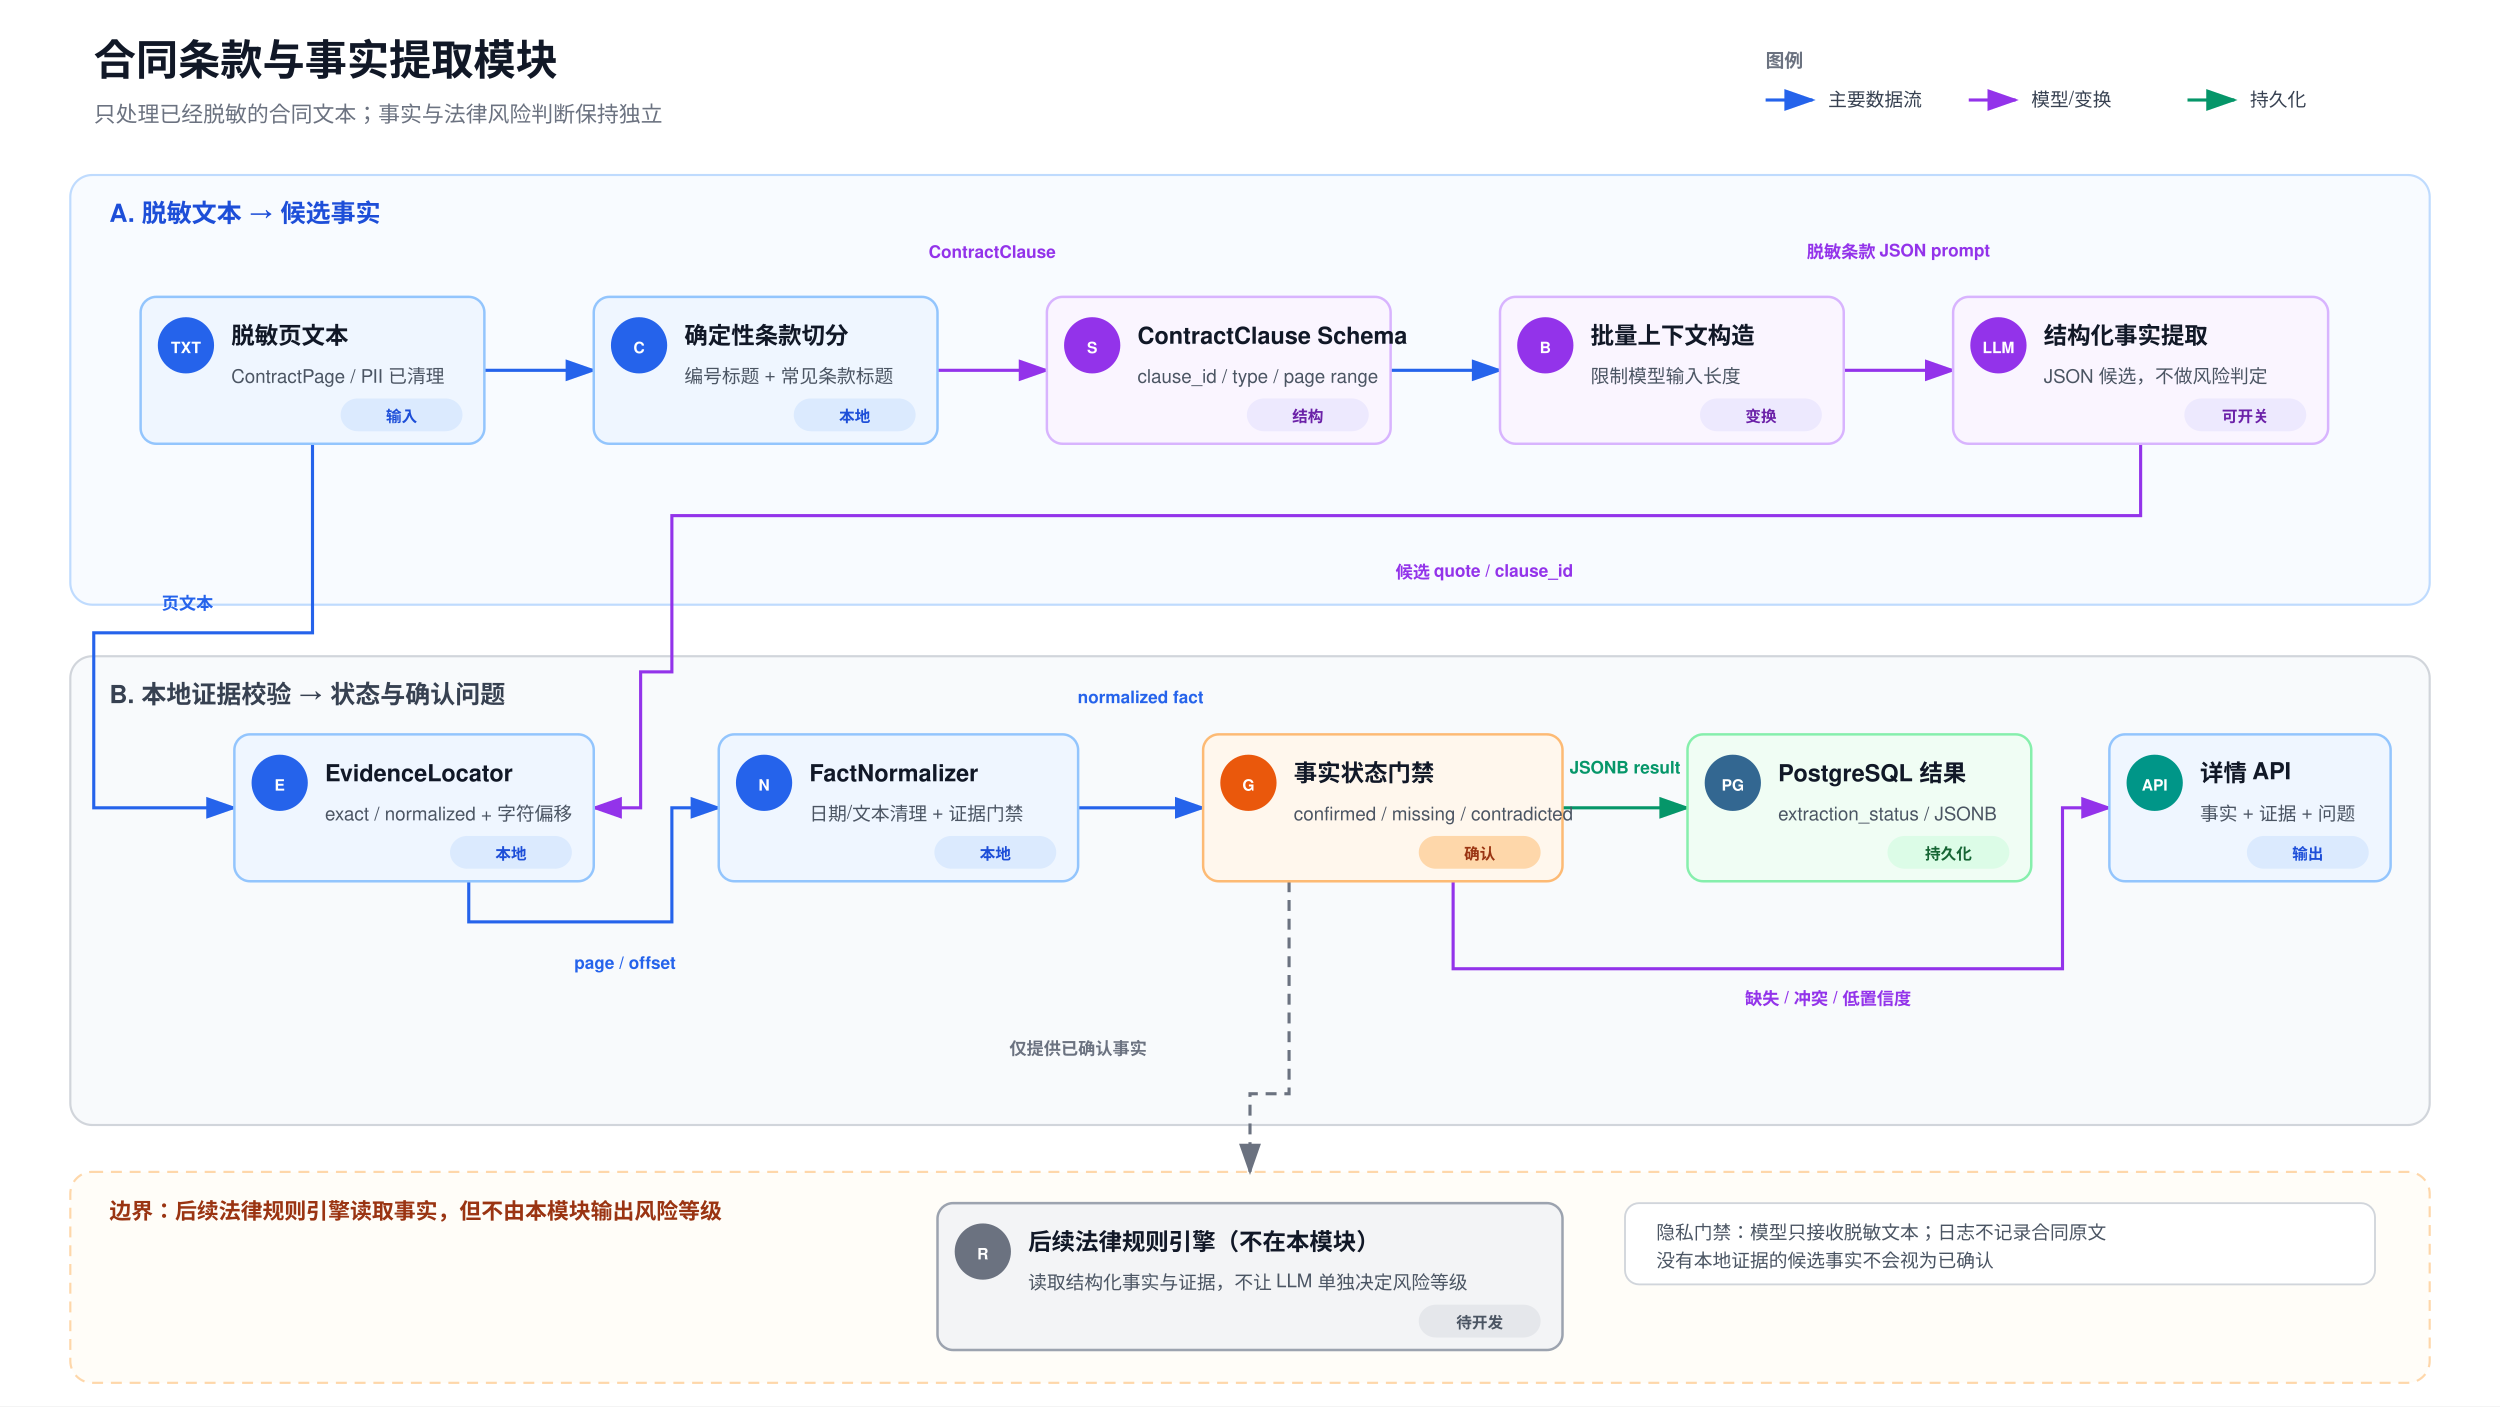
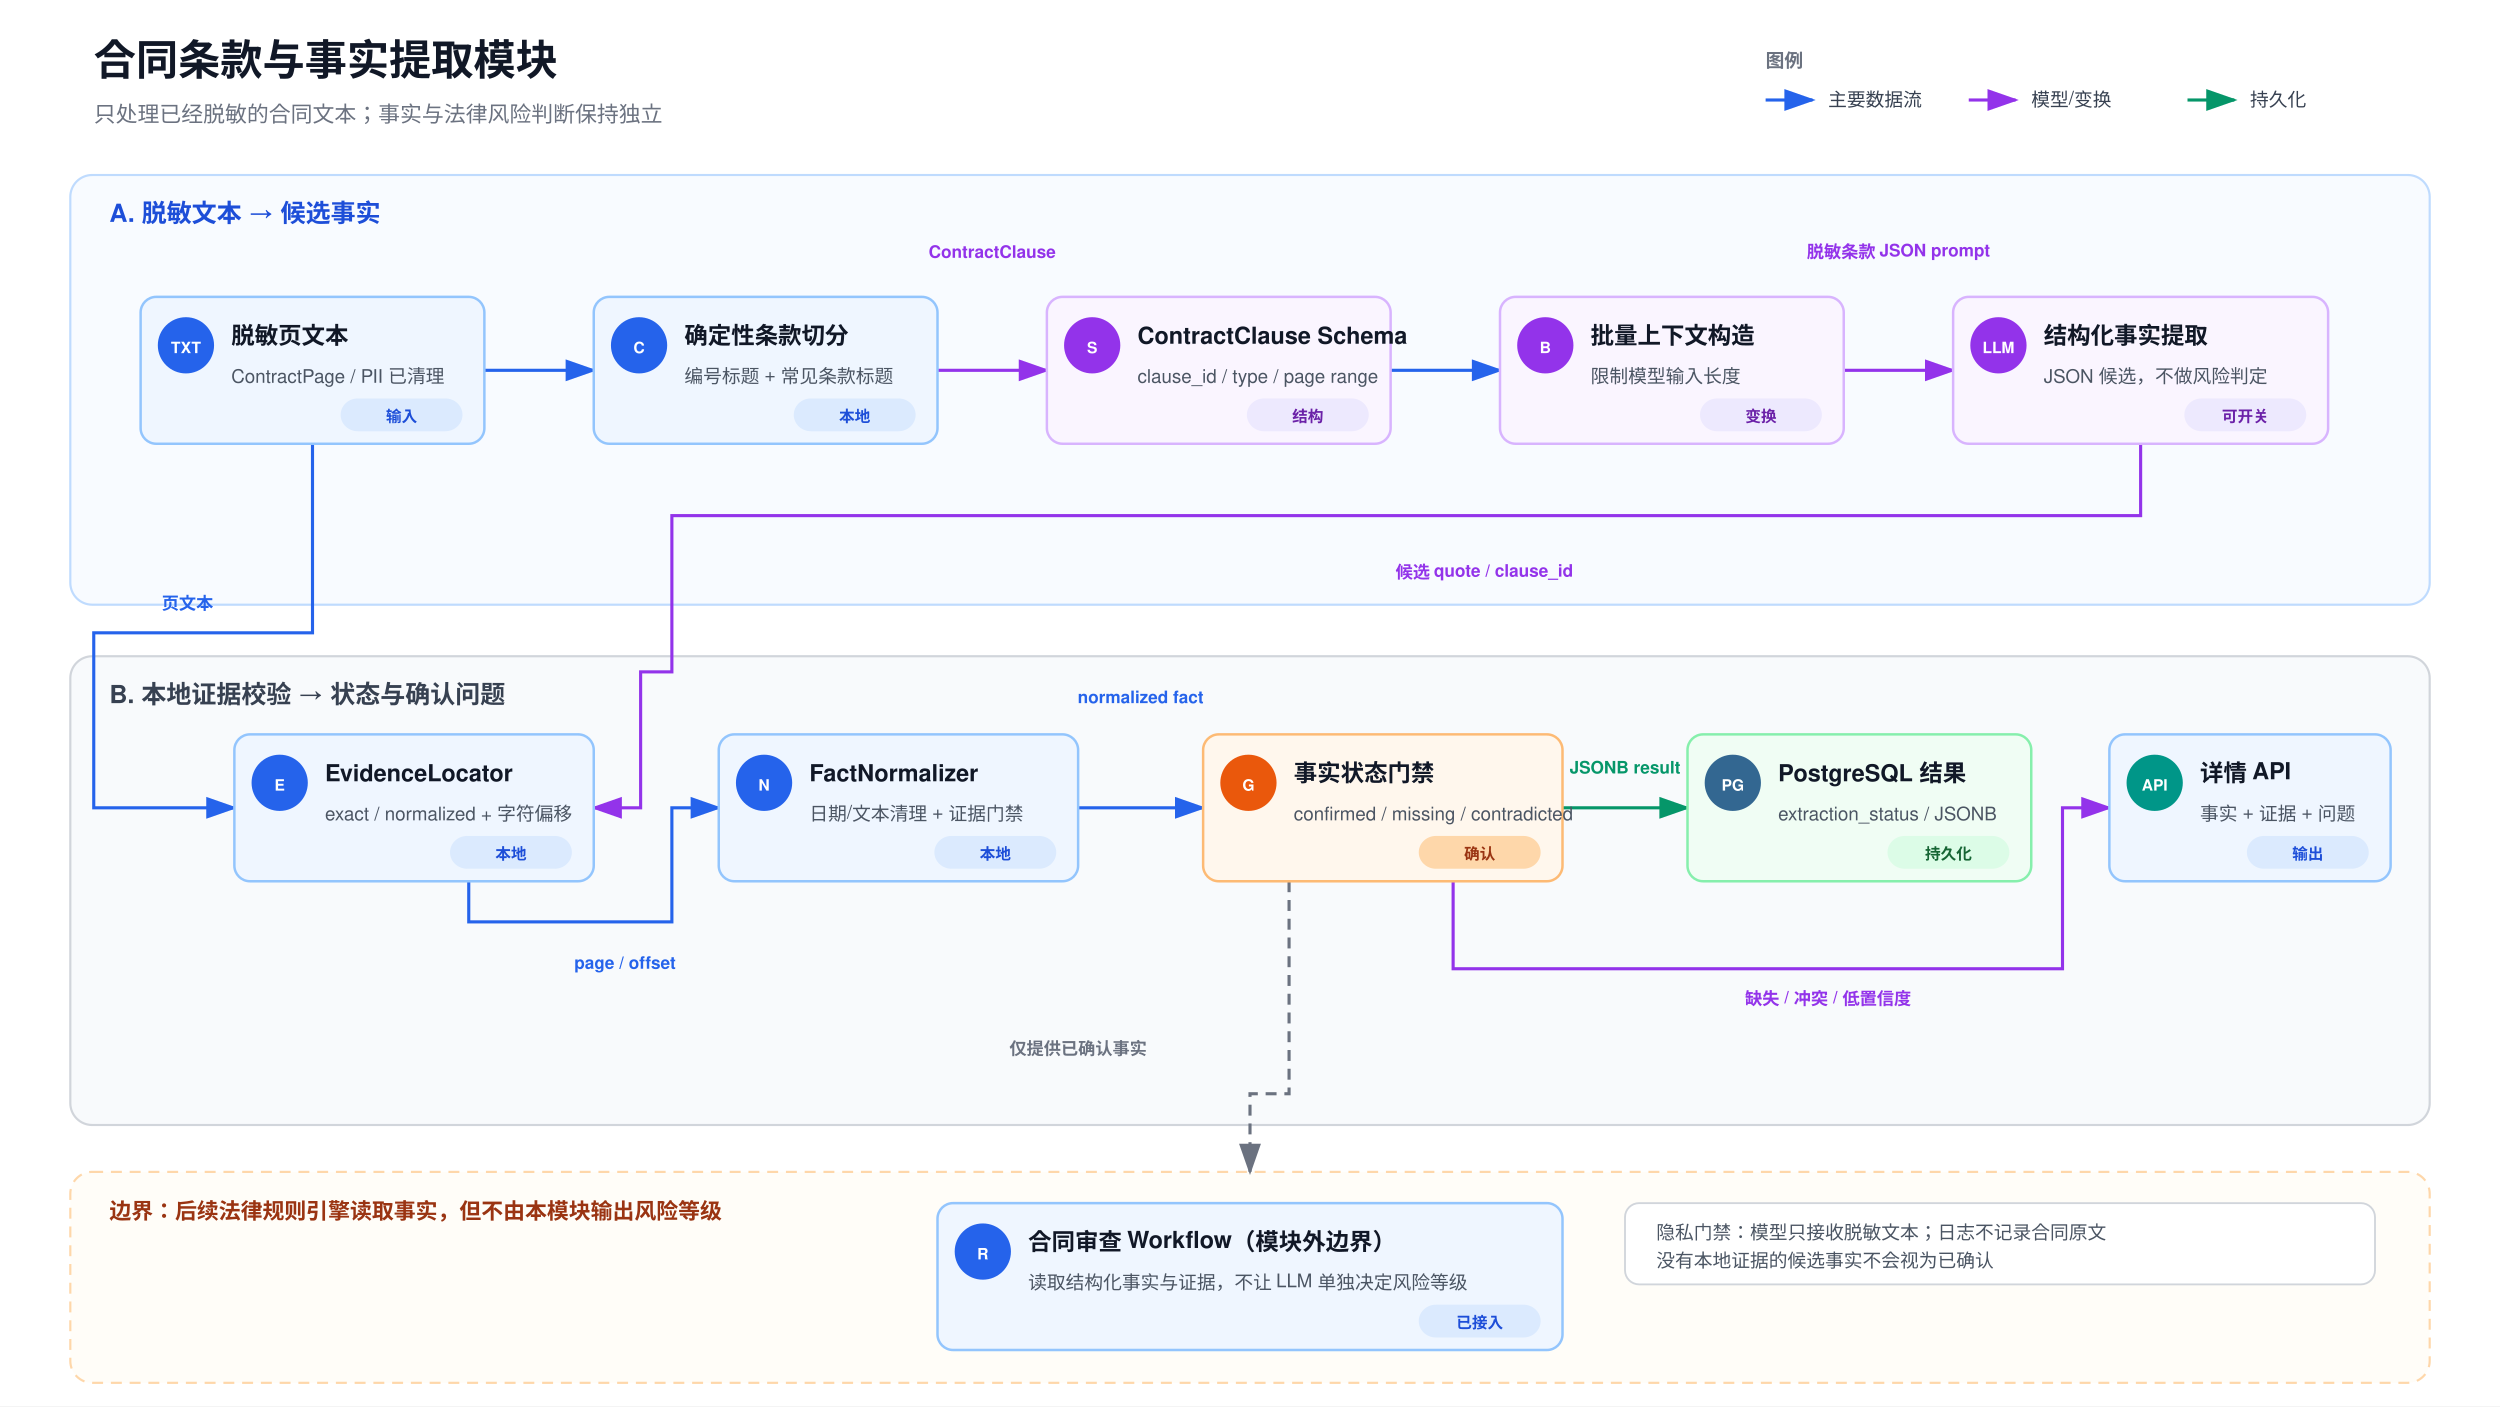
<svg xmlns="http://www.w3.org/2000/svg" width="1600" height="900" viewBox="0 0 1600 900" role="img" aria-labelledby="title desc" data-generator="fireworks-tech-graph" data-schema-version="1" data-style-id="1" data-visual-theme="flat-icon" data-diagram-type="data-flow" data-semantic-profile="generic" data-quality-profile="standard" data-min-node-gap="40" data-min-container-gutter="20" data-min-label-clearance="4" data-min-segment-length="16">
  <style>text{font-family:'Helvetica Neue',Helvetica,Arial,'PingFang SC','Microsoft YaHei','Microsoft JhengHei','SimHei',sans-serif;}</style>
  <defs>
    <marker id="arrow-blue" markerWidth="10" markerHeight="7" refX="9" refY="3.5" orient="auto">
      <polygon points="0 0, 10 3.5, 0 7" fill="#2563eb" />
    </marker>
    <marker id="arrow-purple" markerWidth="10" markerHeight="7" refX="9" refY="3.5" orient="auto">
      <polygon points="0 0, 10 3.5, 0 7" fill="#9333ea" />
    </marker>
    <marker id="arrow-green" markerWidth="10" markerHeight="7" refX="9" refY="3.5" orient="auto">
      <polygon points="0 0, 10 3.5, 0 7" fill="#059669" />
    </marker>
    <marker id="arrow-gray" markerWidth="10" markerHeight="7" refX="9" refY="3.5" orient="auto">
      <polygon points="0 0, 10 3.5, 0 7" fill="#6b7280" />
    </marker>
  </defs>
  <rect data-graph-role="background" width="1600" height="900" fill="#ffffff" />
  <text data-graph-role="label" x="60" y="48" font-size="27px" fill="#111827" font-weight="600" text-anchor="start">合同条款与事实提取模块</text>
  <text data-graph-role="label" x="60" y="78" font-size="14px" fill="#6b7280" font-weight="400" text-anchor="start">只处理已经脱敏的合同文本；事实与法律风险判断保持独立</text>
  <text data-graph-role="label" x="1130" y="43" font-size="12px" fill="#6b7280" font-weight="600" text-anchor="start">图例</text>
  <line x1="1130" y1="64" x2="1160" y2="64" stroke="#2563eb" stroke-width="2" marker-end="url(#arrow-blue)" />
  <text data-graph-role="label" x="1170" y="68" font-size="12px" fill="#374151" font-weight="400" text-anchor="start">主要数据流</text>
  <line x1="1260" y1="64" x2="1290" y2="64" stroke="#9333ea" stroke-width="2" marker-end="url(#arrow-purple)" />
  <text data-graph-role="label" x="1300" y="68" font-size="12px" fill="#374151" font-weight="400" text-anchor="start">模型/变换</text>
  <line x1="1400" y1="64" x2="1430" y2="64" stroke="#059669" stroke-width="2" marker-end="url(#arrow-green)" />
  <text data-graph-role="label" x="1440" y="68" font-size="12px" fill="#374151" font-weight="400" text-anchor="start">持久化</text>
  <rect data-graph-role="container" x="45" y="112" width="1510" height="275" rx="14" fill="#f8fbff" stroke="#bfdbfe" stroke-width="1.4" />
  <rect data-graph-role="container" x="45" y="420" width="1510" height="300" rx="14" fill="#f8fafc" stroke="#d1d5db" stroke-width="1.4" />
  <rect data-graph-role="container" x="45" y="750" width="1510" height="135" rx="14" fill="#fffdf8" stroke="#fed7aa" stroke-width="1.4" stroke-dasharray="7,5" />
  <text data-graph-role="label" x="70" y="142" font-size="16px" fill="#1d4ed8" font-weight="600" text-anchor="start">A. 脱敏文本 → 候选事实</text>
  <text data-graph-role="label" x="70" y="450" font-size="16px" fill="#374151" font-weight="600" text-anchor="start">B. 本地证据校验 → 状态与确认问题</text>
  <text data-graph-role="label" x="70" y="780" font-size="14px" fill="#9a3412" font-weight="600" text-anchor="start">边界：后续法律规则引擎读取事实，但不由本模块输出风险等级</text>
  <path id="e-pages-split" data-edge-id="e-pages-split" data-graph-role="edge" data-source="redacted-pages" data-target="clause-splitter" d="M310 237 H380" fill="none" stroke="#2563eb" stroke-width="2" marker-end="url(#arrow-blue)" />
  <path id="e-split-schema" data-edge-id="e-split-schema" data-graph-role="edge" data-source="clause-splitter" data-target="clause-schema" d="M600 237 H670" fill="none" stroke="#9333ea" stroke-width="2" marker-end="url(#arrow-purple)" />
  <text data-graph-role="label" x="635" y="165" font-size="11px" fill="#9333ea" font-weight="600" text-anchor="middle">ContractClause</text>
  <path id="e-schema-batch" data-edge-id="e-schema-batch" data-graph-role="edge" data-source="clause-schema" data-target="batch-context" d="M890 237 H960" fill="none" stroke="#2563eb" stroke-width="2" marker-end="url(#arrow-blue)" />
  <path id="e-batch-llm" data-edge-id="e-batch-llm" data-graph-role="edge" data-source="batch-context" data-target="llm-extractor" d="M1180 237 H1250" fill="none" stroke="#9333ea" stroke-width="2" marker-end="url(#arrow-purple)" />
  <text data-graph-role="label" x="1215" y="165" font-size="11px" fill="#9333ea" font-weight="600" text-anchor="middle">脱敏条款 JSON prompt</text>
  <path id="e-llm-locator" data-edge-id="e-llm-locator" data-graph-role="edge" data-source="llm-extractor" data-target="evidence-locator" d="M1370 284 V330 H430 V430 H410 V517 H380" fill="none" stroke="#9333ea" stroke-width="2" marker-end="url(#arrow-purple)" />
  <text data-graph-role="label" x="950" y="370" font-size="11px" fill="#9333ea" font-weight="600" text-anchor="middle">候选 quote / clause_id</text>
  <path id="e-pages-locator" data-edge-id="e-pages-locator" data-graph-role="edge" data-source="redacted-pages" data-target="evidence-locator" d="M200 284 V405 H60 V517 H150" fill="none" stroke="#2563eb" stroke-width="2" marker-end="url(#arrow-blue)" />
  <text data-graph-role="label" x="120" y="390" font-size="11px" fill="#2563eb" font-weight="600" text-anchor="middle">页文本</text>
  <path id="e-locator-normalizer" data-edge-id="e-locator-normalizer" data-graph-role="edge" data-source="evidence-locator" data-target="fact-normalizer" d="M300 564 V590 H430 V517 H460" fill="none" stroke="#2563eb" stroke-width="2" marker-end="url(#arrow-blue)" />
  <text data-graph-role="label" x="400" y="620" font-size="11px" fill="#2563eb" font-weight="600" text-anchor="middle">page / offset</text>
  <path id="e-normalizer-gate" data-edge-id="e-normalizer-gate" data-graph-role="edge" data-source="fact-normalizer" data-target="status-gate" d="M690 517 H770" fill="none" stroke="#2563eb" stroke-width="2" marker-end="url(#arrow-blue)" />
  <text data-graph-role="label" x="730" y="450" font-size="11px" fill="#2563eb" font-weight="600" text-anchor="middle">normalized fact</text>
  <path id="e-gate-db" data-edge-id="e-gate-db" data-graph-role="edge" data-source="status-gate" data-target="postgres" d="M1000 517 H1080" fill="none" stroke="#059669" stroke-width="2" marker-end="url(#arrow-green)" />
  <text data-graph-role="label" x="1040" y="495" font-size="11px" fill="#059669" font-weight="600" text-anchor="middle">JSONB result</text>
  <path id="e-gate-api" data-edge-id="e-gate-api" data-graph-role="edge" data-source="status-gate" data-target="api-confirm" d="M930 564 V620 H1320 V517 H1350" fill="none" stroke="#9333ea" stroke-width="2" marker-end="url(#arrow-purple)" />
  <text data-graph-role="label" x="1170" y="643" font-size="11px" fill="#9333ea" font-weight="600" text-anchor="middle">缺失 / 冲突 / 低置信度</text>
  <path id="e-gate-rules" data-edge-id="e-gate-rules" data-graph-role="edge" data-source="status-gate" data-target="legal-rule-boundary" d="M825 564 V700 H800 V750" fill="none" stroke="#6b7280" stroke-width="2" stroke-dasharray="7,5" marker-end="url(#arrow-gray)" />
  <text data-graph-role="label" x="690" y="675" font-size="11px" fill="#6b7280" font-weight="600" text-anchor="middle">仅提供已确认事实</text>
  <g id="redacted-pages" data-node-id="redacted-pages" data-graph-role="node" data-graph-bounds="90 190 310 284">
    <rect data-node-id="redacted-pages" x="90" y="190" width="220" height="94" rx="10" fill="#eff6ff" stroke="#93c5fd" stroke-width="1.6" />
    <circle data-node-id="redacted-pages" cx="119" cy="221" r="18" fill="#2563eb" />
    <text data-graph-role="node" x="119" y="226" font-size="10px" fill="#ffffff" font-weight="700" text-anchor="middle">TXT</text>
    <text data-graph-role="node" x="148" y="220" font-size="15px" fill="#111827" font-weight="600" text-anchor="start">脱敏页文本</text>
    <text data-graph-role="node" x="148" y="245" font-size="12px" fill="#4b5563" font-weight="400" text-anchor="start">ContractPage / PII 已清理</text>
    <rect data-node-id="redacted-pages" x="218" y="255" width="78" height="21" rx="11" fill="#dbeafe" />
    <text data-graph-role="node" x="257" y="270" font-size="10px" fill="#1d4ed8" font-weight="600" text-anchor="middle">输入</text>
  </g>
  <g id="clause-splitter" data-node-id="clause-splitter" data-graph-role="node" data-graph-bounds="380 190 600 284">
    <rect data-node-id="clause-splitter" x="380" y="190" width="220" height="94" rx="10" fill="#eff6ff" stroke="#93c5fd" stroke-width="1.6" />
    <circle data-node-id="clause-splitter" cx="409" cy="221" r="18" fill="#2563eb" />
    <text data-graph-role="node" x="409" y="226" font-size="10px" fill="#ffffff" font-weight="700" text-anchor="middle">C</text>
    <text data-graph-role="node" x="438" y="220" font-size="15px" fill="#111827" font-weight="600" text-anchor="start">确定性条款切分</text>
    <text data-graph-role="node" x="438" y="245" font-size="12px" fill="#4b5563" font-weight="400" text-anchor="start">编号标题 + 常见条款标题</text>
    <rect data-node-id="clause-splitter" x="508" y="255" width="78" height="21" rx="11" fill="#dbeafe" />
    <text data-graph-role="node" x="547" y="270" font-size="10px" fill="#1d4ed8" font-weight="600" text-anchor="middle">本地</text>
  </g>
  <g id="clause-schema" data-node-id="clause-schema" data-graph-role="node" data-graph-bounds="670 190 890 284">
    <rect data-node-id="clause-schema" x="670" y="190" width="220" height="94" rx="10" fill="#faf5ff" stroke="#d8b4fe" stroke-width="1.6" />
    <circle data-node-id="clause-schema" cx="699" cy="221" r="18" fill="#9333ea" />
    <text data-graph-role="node" x="699" y="226" font-size="10px" fill="#ffffff" font-weight="700" text-anchor="middle">S</text>
    <text data-graph-role="node" x="728" y="220" font-size="15px" fill="#111827" font-weight="600" text-anchor="start">ContractClause Schema</text>
    <text data-graph-role="node" x="728" y="245" font-size="12px" fill="#4b5563" font-weight="400" text-anchor="start">clause_id / type / page range</text>
    <rect data-node-id="clause-schema" x="798" y="255" width="78" height="21" rx="11" fill="#ede9fe" />
    <text data-graph-role="node" x="837" y="270" font-size="10px" fill="#6b21a8" font-weight="600" text-anchor="middle">结构</text>
  </g>
  <g id="batch-context" data-node-id="batch-context" data-graph-role="node" data-graph-bounds="960 190 1180 284">
    <rect data-node-id="batch-context" x="960" y="190" width="220" height="94" rx="10" fill="#faf5ff" stroke="#d8b4fe" stroke-width="1.6" />
    <circle data-node-id="batch-context" cx="989" cy="221" r="18" fill="#9333ea" />
    <text data-graph-role="node" x="989" y="226" font-size="10px" fill="#ffffff" font-weight="700" text-anchor="middle">B</text>
    <text data-graph-role="node" x="1018" y="220" font-size="15px" fill="#111827" font-weight="600" text-anchor="start">批量上下文构造</text>
    <text data-graph-role="node" x="1018" y="245" font-size="12px" fill="#4b5563" font-weight="400" text-anchor="start">限制模型输入长度</text>
    <rect data-node-id="batch-context" x="1088" y="255" width="78" height="21" rx="11" fill="#ede9fe" />
    <text data-graph-role="node" x="1127" y="270" font-size="10px" fill="#6b21a8" font-weight="600" text-anchor="middle">变换</text>
  </g>
  <g id="llm-extractor" data-node-id="llm-extractor" data-graph-role="node" data-graph-bounds="1250 190 1490 284">
    <rect data-node-id="llm-extractor" x="1250" y="190" width="240" height="94" rx="10" fill="#faf5ff" stroke="#d8b4fe" stroke-width="1.6" />
    <circle data-node-id="llm-extractor" cx="1279" cy="221" r="18" fill="#9333ea" />
    <text data-graph-role="node" x="1279" y="226" font-size="10px" fill="#ffffff" font-weight="700" text-anchor="middle">LLM</text>
    <text data-graph-role="node" x="1308" y="220" font-size="15px" fill="#111827" font-weight="600" text-anchor="start">结构化事实提取</text>
    <text data-graph-role="node" x="1308" y="245" font-size="12px" fill="#4b5563" font-weight="400" text-anchor="start">JSON 候选，不做风险判定</text>
    <rect data-node-id="llm-extractor" x="1398" y="255" width="78" height="21" rx="11" fill="#ede9fe" />
    <text data-graph-role="node" x="1437" y="270" font-size="10px" fill="#6b21a8" font-weight="600" text-anchor="middle">可开关</text>
  </g>
  <g id="evidence-locator" data-node-id="evidence-locator" data-graph-role="node" data-graph-bounds="150 470 380 564">
    <rect data-node-id="evidence-locator" x="150" y="470" width="230" height="94" rx="10" fill="#eff6ff" stroke="#93c5fd" stroke-width="1.6" />
    <circle data-node-id="evidence-locator" cx="179" cy="501" r="18" fill="#2563eb" />
    <text data-graph-role="node" x="179" y="506" font-size="10px" fill="#ffffff" font-weight="700" text-anchor="middle">E</text>
    <text data-graph-role="node" x="208" y="500" font-size="15px" fill="#111827" font-weight="600" text-anchor="start">EvidenceLocator</text>
    <text data-graph-role="node" x="208" y="525" font-size="12px" fill="#4b5563" font-weight="400" text-anchor="start">exact / normalized + 字符偏移</text>
    <rect data-node-id="evidence-locator" x="288" y="535" width="78" height="21" rx="11" fill="#dbeafe" />
    <text data-graph-role="node" x="327" y="550" font-size="10px" fill="#1d4ed8" font-weight="600" text-anchor="middle">本地</text>
  </g>
  <g id="fact-normalizer" data-node-id="fact-normalizer" data-graph-role="node" data-graph-bounds="460 470 690 564">
    <rect data-node-id="fact-normalizer" x="460" y="470" width="230" height="94" rx="10" fill="#eff6ff" stroke="#93c5fd" stroke-width="1.6" />
    <circle data-node-id="fact-normalizer" cx="489" cy="501" r="18" fill="#2563eb" />
    <text data-graph-role="node" x="489" y="506" font-size="10px" fill="#ffffff" font-weight="700" text-anchor="middle">N</text>
    <text data-graph-role="node" x="518" y="500" font-size="15px" fill="#111827" font-weight="600" text-anchor="start">FactNormalizer</text>
    <text data-graph-role="node" x="518" y="525" font-size="12px" fill="#4b5563" font-weight="400" text-anchor="start">日期/文本清理 + 证据门禁</text>
    <rect data-node-id="fact-normalizer" x="598" y="535" width="78" height="21" rx="11" fill="#dbeafe" />
    <text data-graph-role="node" x="637" y="550" font-size="10px" fill="#1d4ed8" font-weight="600" text-anchor="middle">本地</text>
  </g>
  <g id="status-gate" data-node-id="status-gate" data-graph-role="node" data-graph-bounds="770 470 1000 564">
    <rect data-node-id="status-gate" x="770" y="470" width="230" height="94" rx="10" fill="#fff7ed" stroke="#fdba74" stroke-width="1.6" />
    <circle data-node-id="status-gate" cx="799" cy="501" r="18" fill="#ea580c" />
    <text data-graph-role="node" x="799" y="506" font-size="10px" fill="#ffffff" font-weight="700" text-anchor="middle">G</text>
    <text data-graph-role="node" x="828" y="500" font-size="15px" fill="#111827" font-weight="600" text-anchor="start">事实状态门禁</text>
    <text data-graph-role="node" x="828" y="525" font-size="12px" fill="#4b5563" font-weight="400" text-anchor="start">confirmed / missing / contradicted</text>
    <rect data-node-id="status-gate" x="908" y="535" width="78" height="21" rx="11" fill="#fed7aa" />
    <text data-graph-role="node" x="947" y="550" font-size="10px" fill="#9a3412" font-weight="600" text-anchor="middle">确认</text>
  </g>
  <g id="postgres" data-node-id="postgres" data-graph-role="node" data-graph-bounds="1080 470 1300 564">
    <rect data-node-id="postgres" x="1080" y="470" width="220" height="94" rx="10" fill="#f0fdf4" stroke="#86efac" stroke-width="1.6" />
    <circle data-node-id="postgres" cx="1109" cy="501" r="18" fill="#336791" />
    <text data-graph-role="node" x="1109" y="506" font-size="10px" fill="#ffffff" font-weight="700" text-anchor="middle">PG</text>
    <text data-graph-role="node" x="1138" y="500" font-size="15px" fill="#111827" font-weight="600" text-anchor="start">PostgreSQL 结果</text>
    <text data-graph-role="node" x="1138" y="525" font-size="12px" fill="#4b5563" font-weight="400" text-anchor="start">extraction_status / JSONB</text>
    <rect data-node-id="postgres" x="1208" y="535" width="78" height="21" rx="11" fill="#dcfce7" />
    <text data-graph-role="node" x="1247" y="550" font-size="10px" fill="#166534" font-weight="600" text-anchor="middle">持久化</text>
  </g>
  <g id="api-confirm" data-node-id="api-confirm" data-graph-role="node" data-graph-bounds="1350 470 1530 564">
    <rect data-node-id="api-confirm" x="1350" y="470" width="180" height="94" rx="10" fill="#eff6ff" stroke="#93c5fd" stroke-width="1.6" />
    <circle data-node-id="api-confirm" cx="1379" cy="501" r="18" fill="#009688" />
    <text data-graph-role="node" x="1379" y="506" font-size="10px" fill="#ffffff" font-weight="700" text-anchor="middle">API</text>
    <text data-graph-role="node" x="1408" y="500" font-size="15px" fill="#111827" font-weight="600" text-anchor="start">详情 API</text>
    <text data-graph-role="node" x="1408" y="525" font-size="12px" fill="#4b5563" font-weight="400" text-anchor="start">事实 + 证据 + 问题</text>
    <rect data-node-id="api-confirm" x="1438" y="535" width="78" height="21" rx="11" fill="#dbeafe" />
    <text data-graph-role="node" x="1477" y="550" font-size="10px" fill="#1d4ed8" font-weight="600" text-anchor="middle">输出</text>
  </g>
  <g id="legal-rule-boundary" data-node-id="legal-rule-boundary" data-graph-role="node" data-graph-bounds="600 770 1000 864">
-     <rect data-node-id="legal-rule-boundary" x="600" y="770" width="400" height="94" rx="10" fill="#f3f4f6" stroke="#9ca3af" stroke-width="1.6" />
-     <circle data-node-id="legal-rule-boundary" cx="629" cy="801" r="18" fill="#6b7280" />
+     <rect data-node-id="legal-rule-boundary" x="600" y="770" width="400" height="94" rx="10" fill="#eff6ff" stroke="#93c5fd" stroke-width="1.6" />
+     <circle data-node-id="legal-rule-boundary" cx="629" cy="801" r="18" fill="#2563eb" />
    <text data-graph-role="node" x="629" y="806" font-size="10px" fill="#ffffff" font-weight="700" text-anchor="middle">R</text>
-     <text data-graph-role="node" x="658" y="800" font-size="15px" fill="#111827" font-weight="600" text-anchor="start">后续法律规则引擎（不在本模块）</text>
+     <text data-graph-role="node" x="658" y="800" font-size="15px" fill="#111827" font-weight="600" text-anchor="start">合同审查 Workflow（模块外边界）</text>
    <text data-graph-role="node" x="658" y="825" font-size="12px" fill="#4b5563" font-weight="400" text-anchor="start">读取结构化事实与证据，不让 LLM 单独决定风险等级</text>
-     <rect data-node-id="legal-rule-boundary" x="908" y="835" width="78" height="21" rx="11" fill="#e5e7eb" />
-     <text data-graph-role="node" x="947" y="850" font-size="10px" fill="#4b5563" font-weight="600" text-anchor="middle">待开发</text>
+     <rect data-node-id="legal-rule-boundary" x="908" y="835" width="78" height="21" rx="11" fill="#dbeafe" />
+     <text data-graph-role="node" x="947" y="850" font-size="10px" fill="#1d4ed8" font-weight="600" text-anchor="middle">已接入</text>
  </g>
  <rect data-graph-role="legend" x="1040" y="770" width="480" height="52" rx="9" fill="#ffffff" stroke="#d1d5db" stroke-width="1.2" />
  <text data-graph-role="legend" x="1060" y="793" font-size="12px" fill="#4b5563" font-weight="400" text-anchor="start">隐私门禁：模型只接收脱敏文本；日志不记录合同原文</text>
  <text data-graph-role="legend" x="1060" y="811" font-size="12px" fill="#4b5563" font-weight="400" text-anchor="start">没有本地证据的候选事实不会视为已确认</text>
</svg>
